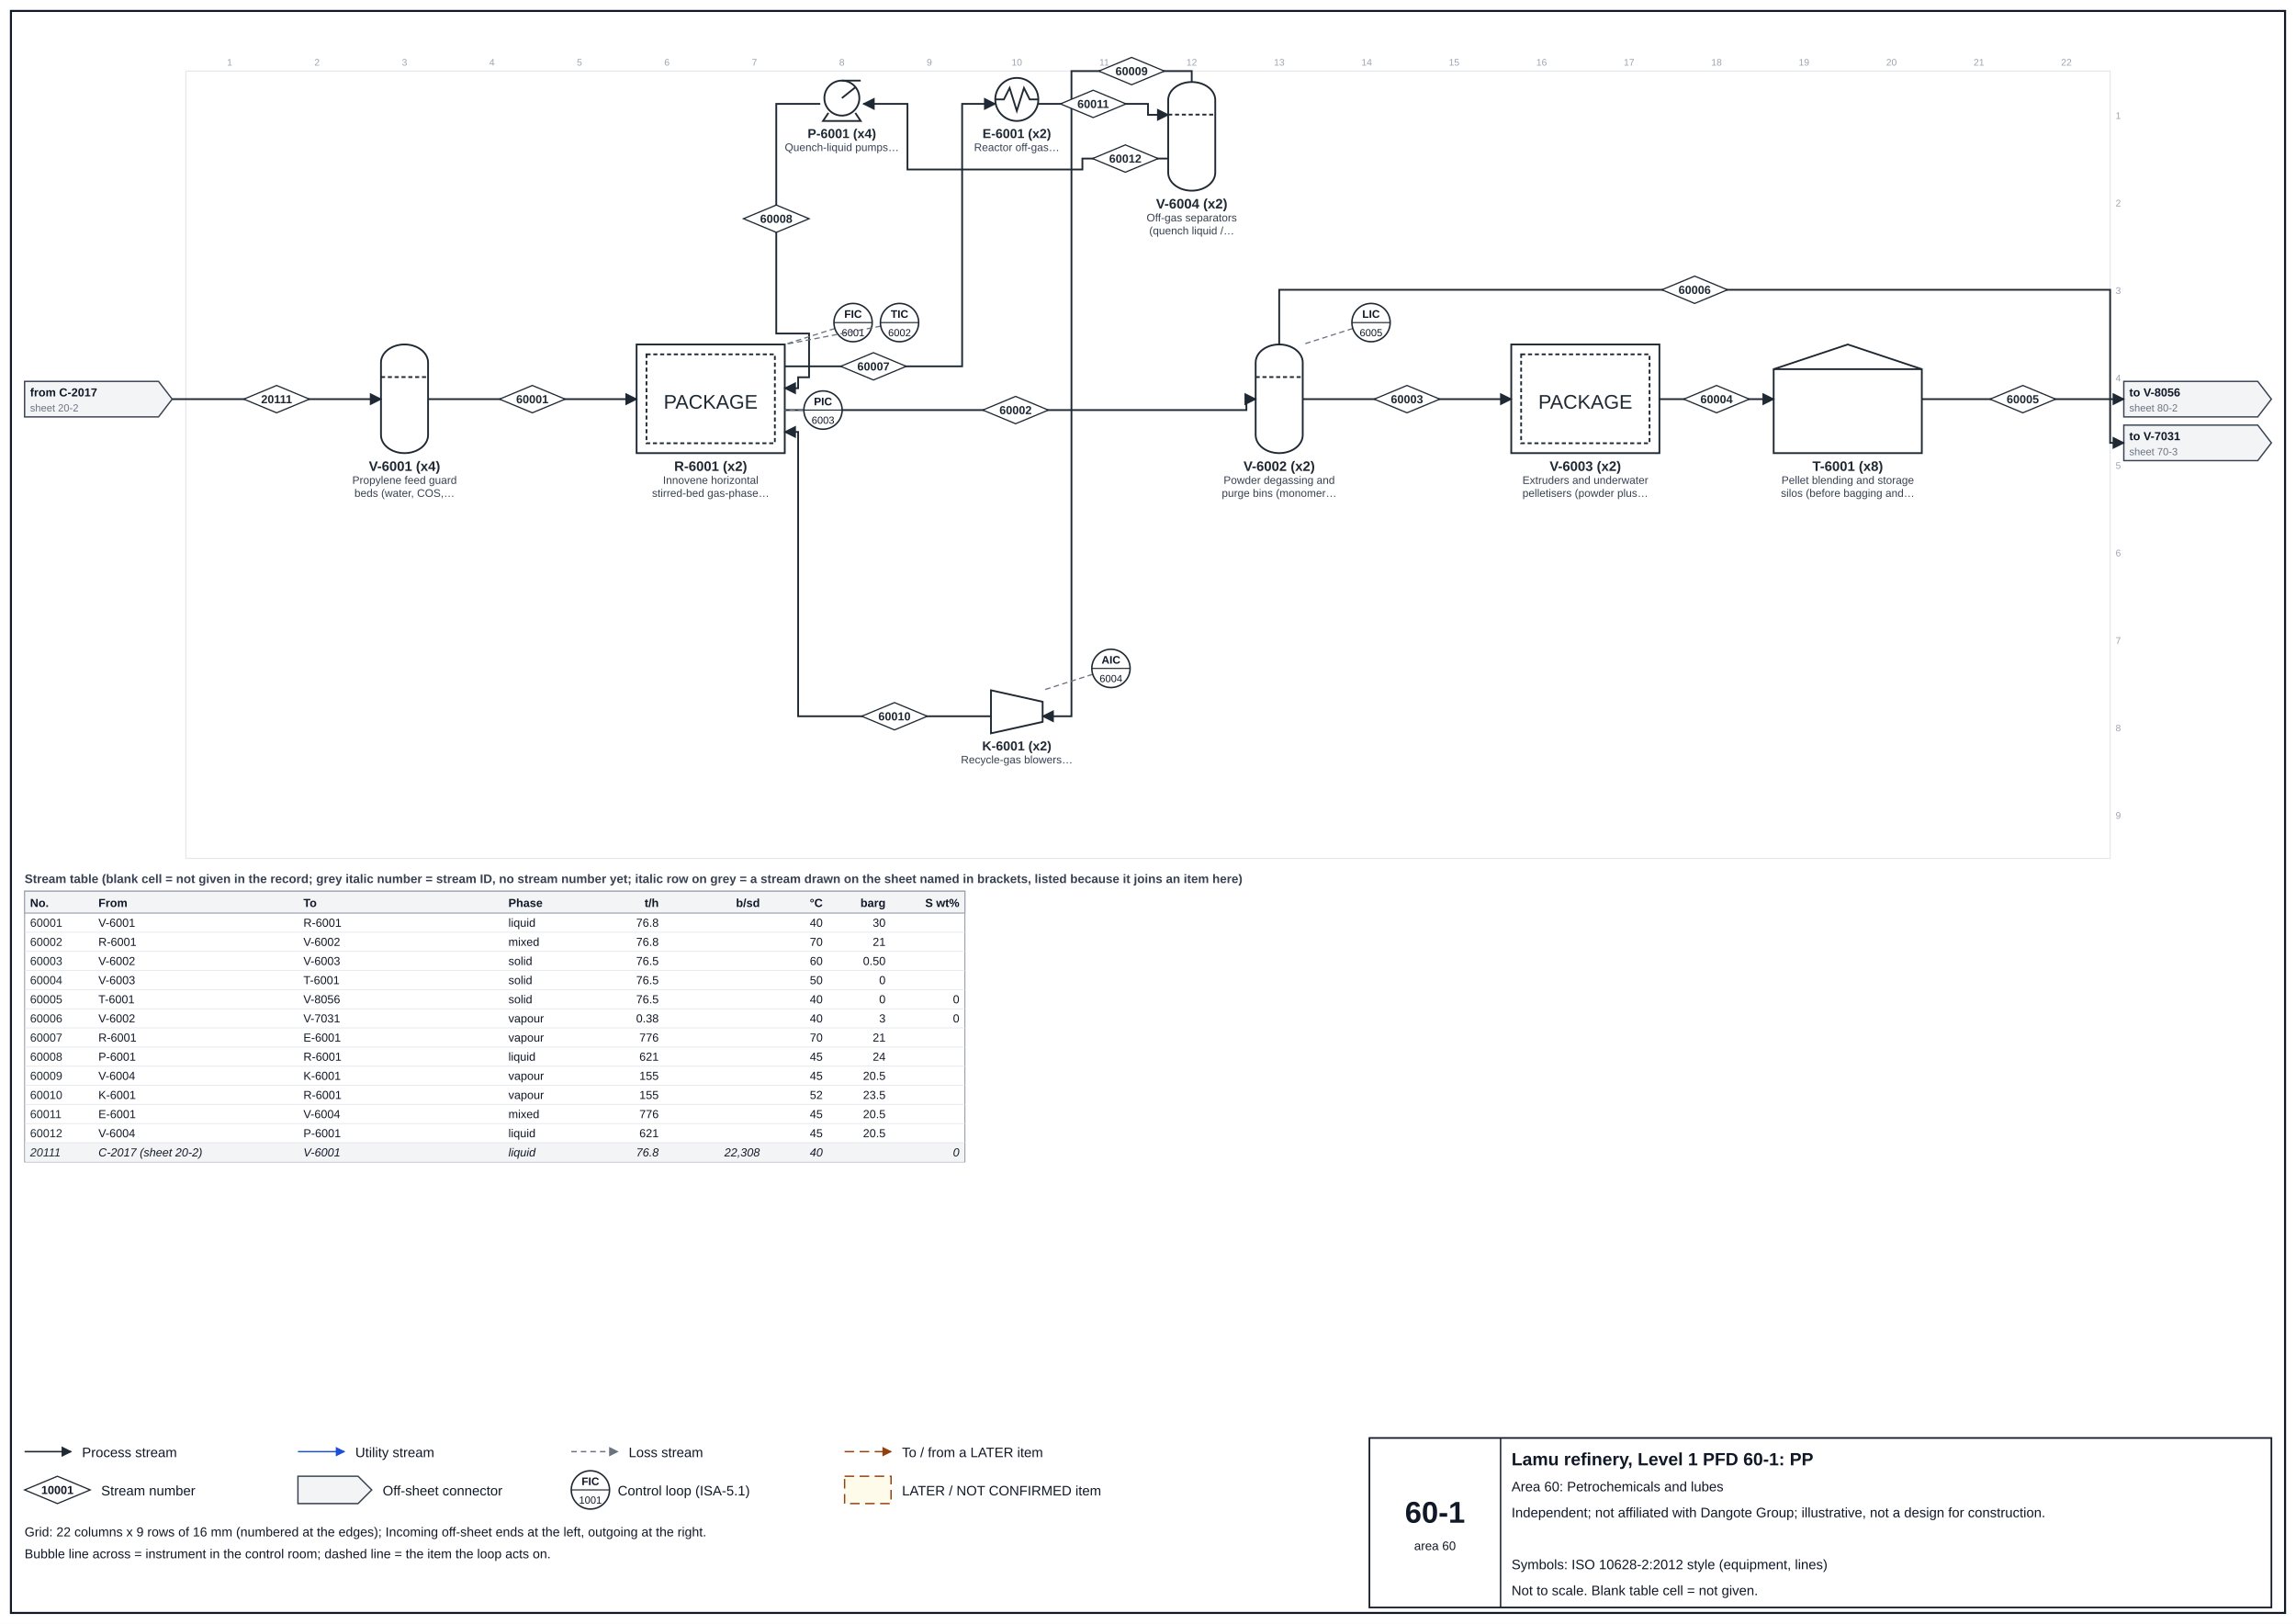
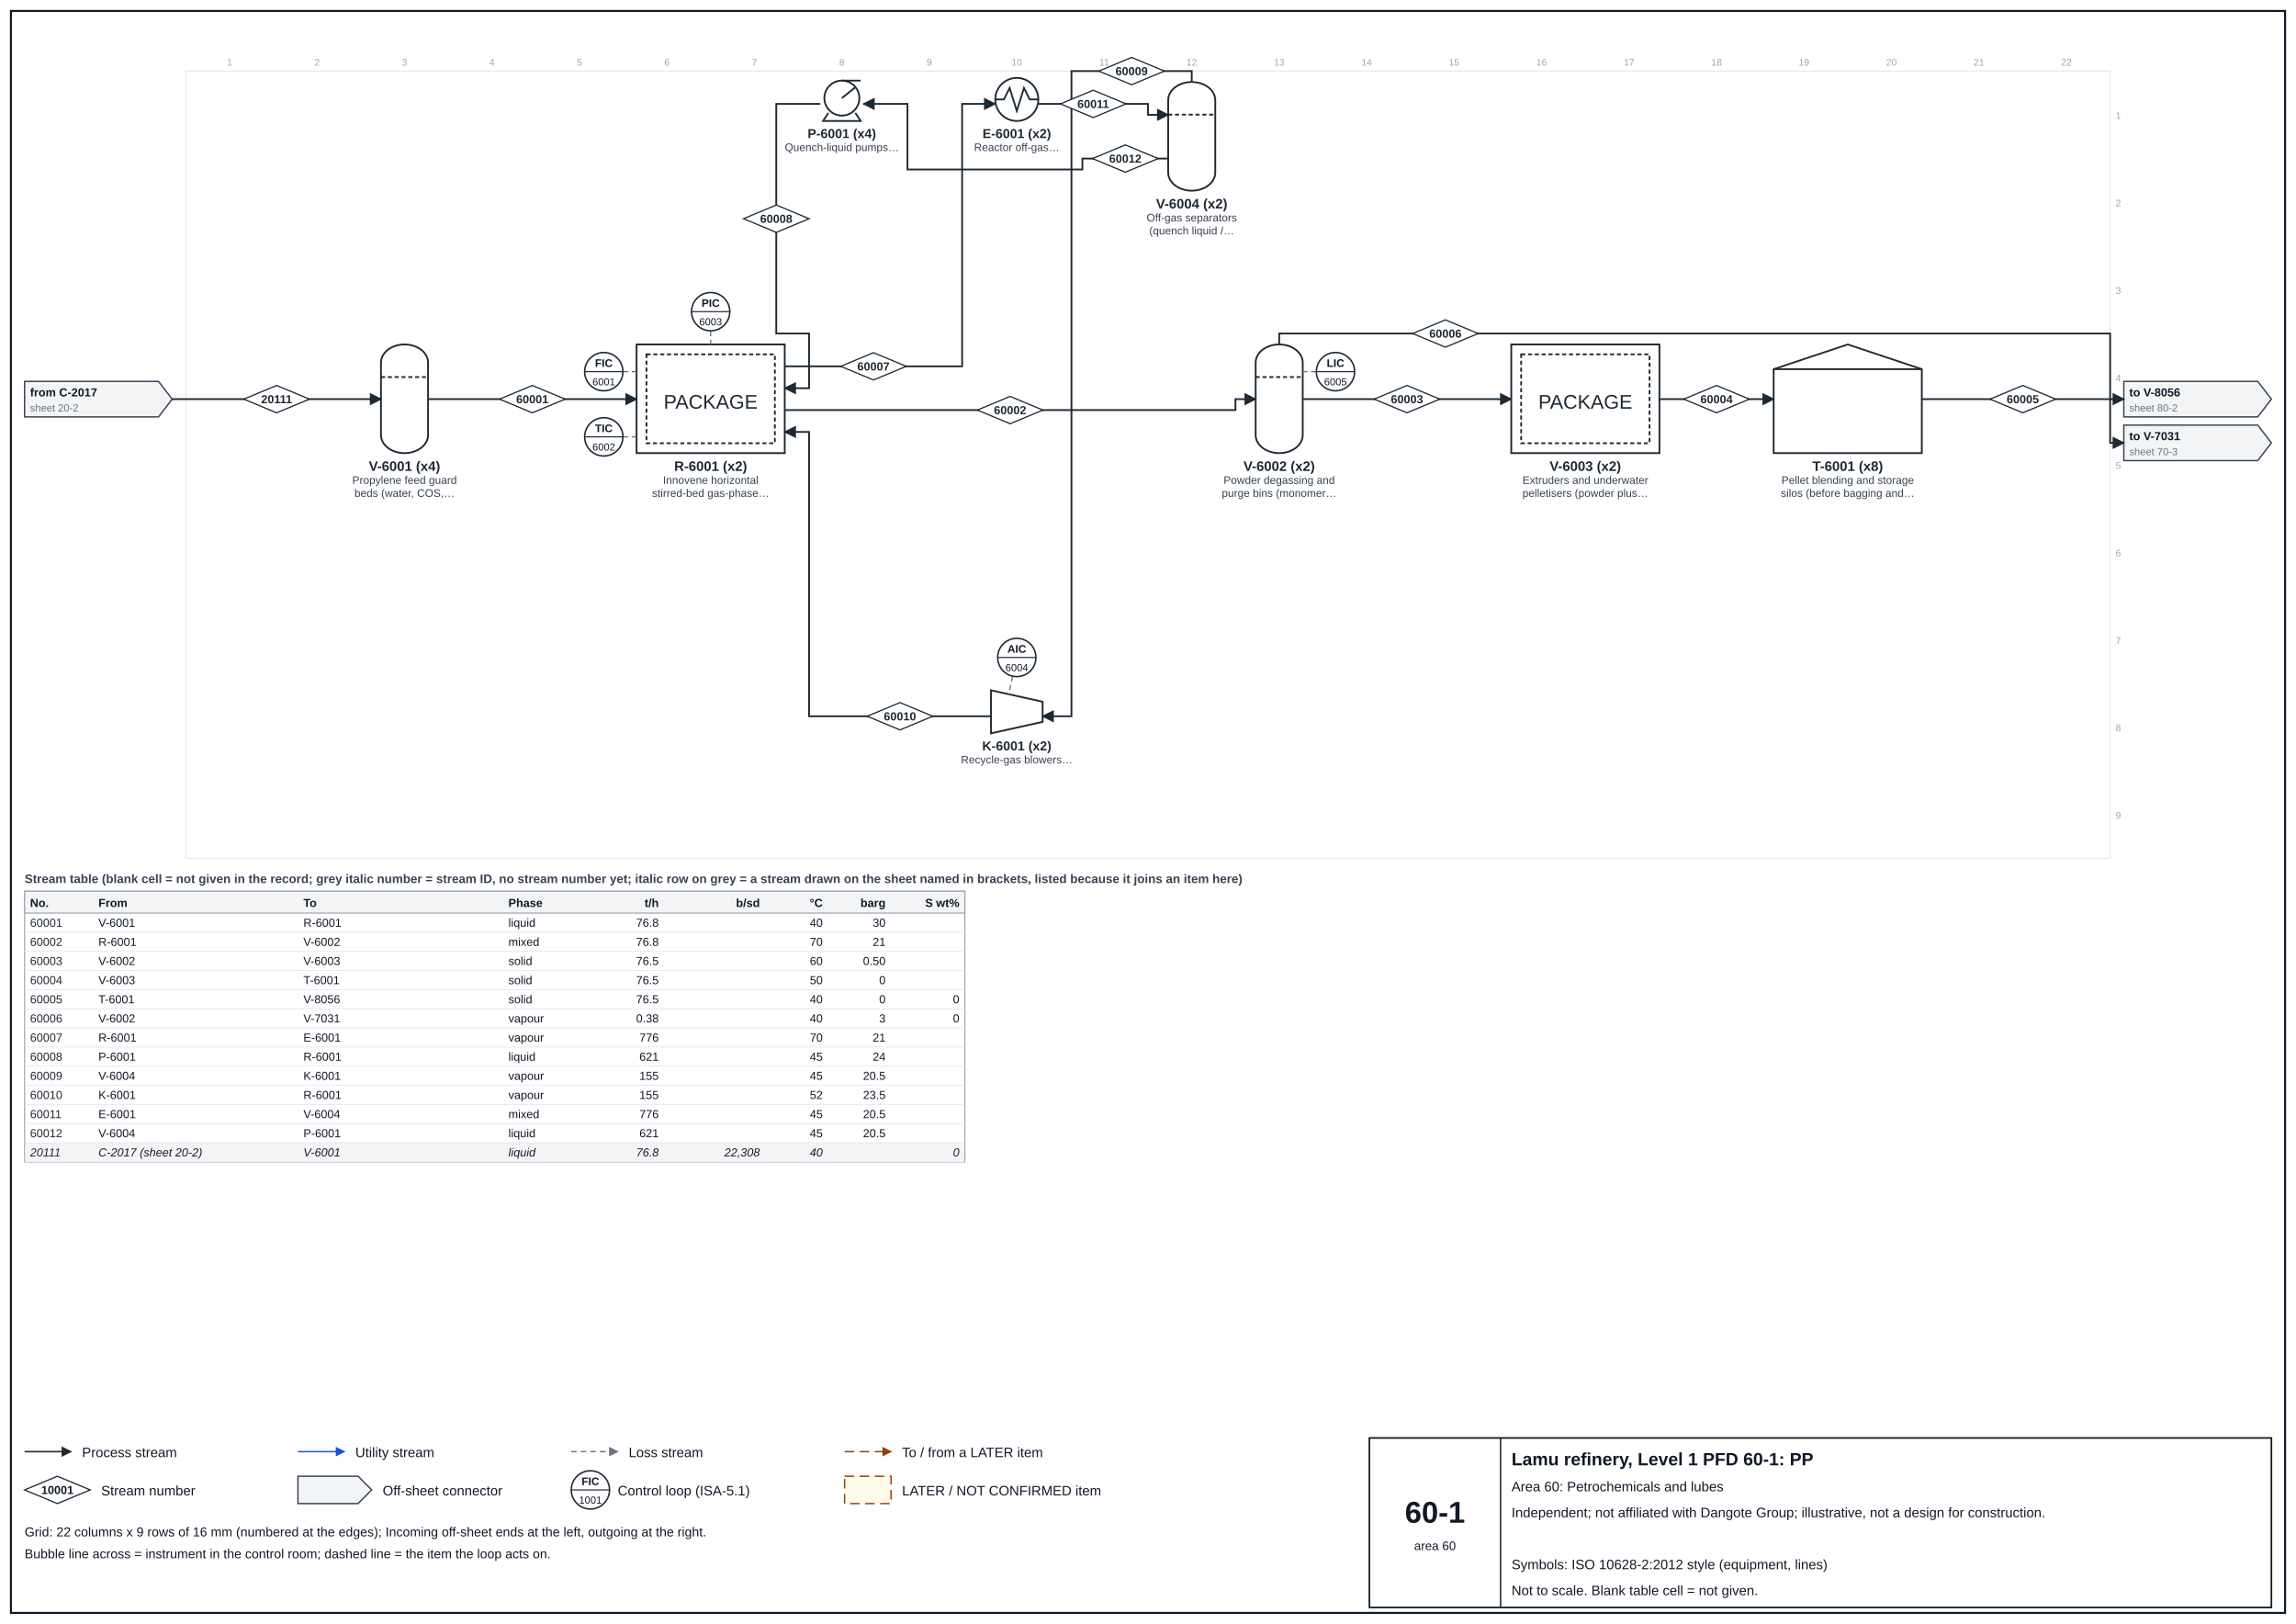
<svg xmlns="http://www.w3.org/2000/svg" width="420mm" height="297mm" viewBox="0 0 1680 1188" font-family="Arial, Helvetica, sans-serif">
  <defs>
    <marker id="arrow-stream_process" viewBox="0 0 10 10" refX="9" refY="5" markerWidth="7" markerHeight="7" orient="auto-start-reverse">
      <path d="M0,0 L10,5 L0,10 z" fill="#1f2933" />
    </marker>
    <marker id="arrow-stream_utility" viewBox="0 0 10 10" refX="9" refY="5" markerWidth="7" markerHeight="7" orient="auto-start-reverse">
      <path d="M0,0 L10,5 L0,10 z" fill="#1d4ed8" />
    </marker>
    <marker id="arrow-stream_loss" viewBox="0 0 10 10" refX="9" refY="5" markerWidth="7" markerHeight="7" orient="auto-start-reverse">
      <path d="M0,0 L10,5 L0,10 z" fill="#6b7280" />
    </marker>
    <marker id="arrow-stream_later" viewBox="0 0 10 10" refX="9" refY="5" markerWidth="7" markerHeight="7" orient="auto-start-reverse">
      <path d="M0,0 L10,5 L0,10 z" fill="#92400e" />
    </marker>
  </defs>
  <rect x="0" y="0" width="1680" height="1188" fill="#ffffff" />
  <rect x="8" y="8" width="1664" height="1172" fill="none" stroke="#111827" stroke-width="1.5" />
  <rect x="136" y="52" width="1408" height="576" fill="none" stroke="#e5e7eb" stroke-width="0.8" />
  <text x="168.0" y="48.0" font-size="7" text-anchor="middle" font-weight="normal" fill="#9ca3af">1</text>
  <text x="232.0" y="48.0" font-size="7" text-anchor="middle" font-weight="normal" fill="#9ca3af">2</text>
  <text x="296.0" y="48.0" font-size="7" text-anchor="middle" font-weight="normal" fill="#9ca3af">3</text>
  <text x="360.0" y="48.0" font-size="7" text-anchor="middle" font-weight="normal" fill="#9ca3af">4</text>
  <text x="424.0" y="48.0" font-size="7" text-anchor="middle" font-weight="normal" fill="#9ca3af">5</text>
  <text x="488.0" y="48.0" font-size="7" text-anchor="middle" font-weight="normal" fill="#9ca3af">6</text>
  <text x="552.0" y="48.0" font-size="7" text-anchor="middle" font-weight="normal" fill="#9ca3af">7</text>
  <text x="616.0" y="48.0" font-size="7" text-anchor="middle" font-weight="normal" fill="#9ca3af">8</text>
  <text x="680.0" y="48.0" font-size="7" text-anchor="middle" font-weight="normal" fill="#9ca3af">9</text>
  <text x="744.0" y="48.0" font-size="7" text-anchor="middle" font-weight="normal" fill="#9ca3af">10</text>
  <text x="808.0" y="48.0" font-size="7" text-anchor="middle" font-weight="normal" fill="#9ca3af">11</text>
  <text x="872.0" y="48.0" font-size="7" text-anchor="middle" font-weight="normal" fill="#9ca3af">12</text>
  <text x="936.0" y="48.0" font-size="7" text-anchor="middle" font-weight="normal" fill="#9ca3af">13</text>
  <text x="1000.0" y="48.0" font-size="7" text-anchor="middle" font-weight="normal" fill="#9ca3af">14</text>
  <text x="1064.0" y="48.0" font-size="7" text-anchor="middle" font-weight="normal" fill="#9ca3af">15</text>
  <text x="1128.0" y="48.0" font-size="7" text-anchor="middle" font-weight="normal" fill="#9ca3af">16</text>
  <text x="1192.0" y="48.0" font-size="7" text-anchor="middle" font-weight="normal" fill="#9ca3af">17</text>
  <text x="1256.0" y="48.0" font-size="7" text-anchor="middle" font-weight="normal" fill="#9ca3af">18</text>
  <text x="1320.0" y="48.0" font-size="7" text-anchor="middle" font-weight="normal" fill="#9ca3af">19</text>
  <text x="1384.0" y="48.0" font-size="7" text-anchor="middle" font-weight="normal" fill="#9ca3af">20</text>
  <text x="1448.0" y="48.0" font-size="7" text-anchor="middle" font-weight="normal" fill="#9ca3af">21</text>
  <text x="1512.0" y="48.0" font-size="7" text-anchor="middle" font-weight="normal" fill="#9ca3af">22</text>
  <text x="1548.0" y="87.0" font-size="7" text-anchor="start" font-weight="normal" fill="#9ca3af">1</text>
  <text x="1548.0" y="151.0" font-size="7" text-anchor="start" font-weight="normal" fill="#9ca3af">2</text>
  <text x="1548.0" y="215.0" font-size="7" text-anchor="start" font-weight="normal" fill="#9ca3af">3</text>
  <text x="1548.0" y="279.0" font-size="7" text-anchor="start" font-weight="normal" fill="#9ca3af">4</text>
  <text x="1548.0" y="343.0" font-size="7" text-anchor="start" font-weight="normal" fill="#9ca3af">5</text>
  <text x="1548.0" y="407.0" font-size="7" text-anchor="start" font-weight="normal" fill="#9ca3af">6</text>
  <text x="1548.0" y="471.0" font-size="7" text-anchor="start" font-weight="normal" fill="#9ca3af">7</text>
  <text x="1548.0" y="535.0" font-size="7" text-anchor="start" font-weight="normal" fill="#9ca3af">8</text>
  <text x="1548.0" y="599.0" font-size="7" text-anchor="start" font-weight="normal" fill="#9ca3af">9</text>
  <g class="equipment" id="EQ-LAMU-POLYPROPYLENE-001" data-body="278.8 252.0 34.4 79.5">
    <g transform="translate(278.77,252.00) scale(1.325)" fill="none" stroke="#1f2933" stroke-width="0.981">
      <path d="M0,10 A13,10 0 0 1 26,10 V50 A13,10 0 0 1 0,50 Z" fill="#ffffff" />
      <path d="M0,18 H26" stroke-dasharray="2.26 1.51" />
    </g>
    <text x="296.0" y="344.5" font-size="10" text-anchor="middle" font-weight="bold" fill="#1f2933">V-6001 (x4)</text>
    <text x="296.0" y="354.0" font-size="8" text-anchor="middle" font-weight="normal" fill="#374151">Propylene feed guard</text>
    <text x="296.0" y="363.5" font-size="8" text-anchor="middle" font-weight="normal" fill="#374151">beds (water, COS,…</text>
  </g>
  <g class="equipment" id="EQ-LAMU-POLYPROPYLENE-002" data-body="465.8 252.0 108.4 79.5">
    <g transform="translate(465.80,252.00) scale(1.8068)" fill="none" stroke="#1f2933" stroke-width="0.719">
      <rect x="0" y="0" width="60" height="44" fill="#ffffff" />
      <rect x="4" y="4" width="52" height="36" stroke-dasharray="1.66 1.11" />
      <text x="30" y="26" font-size="8" text-anchor="middle" fill="#1f2933" stroke="none">PACKAGE</text>
    </g>
    <text x="520.0" y="344.5" font-size="10" text-anchor="middle" font-weight="bold" fill="#1f2933">R-6001 (x2)</text>
    <text x="520.0" y="354.0" font-size="8" text-anchor="middle" font-weight="normal" fill="#374151">Innovene horizontal</text>
    <text x="520.0" y="363.5" font-size="8" text-anchor="middle" font-weight="normal" fill="#374151">stirred-bed gas-phase…</text>
  </g>
  <g class="equipment" id="EQ-LAMU-POLYPROPYLENE-003" data-body="728.2 57.0 31.5 31.5">
    <g transform="translate(728.25,57.00) scale(1.05)" fill="none" stroke="#1f2933" stroke-width="1.238">
      <circle cx="15" cy="15" r="15" fill="#ffffff" />
      <path d="M0,15 H6 L10,7 L15,23 L20,7 L24,15 H30" />
    </g>
    <text x="744.0" y="101.0" font-size="9.5" text-anchor="middle" font-weight="bold" fill="#1f2933">E-6001 (x2)</text>
    <text x="744.0" y="110.5" font-size="8" text-anchor="middle" font-weight="normal" fill="#374151">Reactor off-gas…</text>
  </g>
  <g class="equipment" id="EQ-LAMU-POLYPROPYLENE-005" data-body="918.8 252.0 34.4 79.5">
    <g transform="translate(918.77,252.00) scale(1.325)" fill="none" stroke="#1f2933" stroke-width="0.981">
      <path d="M0,10 A13,10 0 0 1 26,10 V50 A13,10 0 0 1 0,50 Z" fill="#ffffff" />
      <path d="M0,18 H26" stroke-dasharray="2.26 1.51" />
    </g>
    <text x="936.0" y="344.5" font-size="10" text-anchor="middle" font-weight="bold" fill="#1f2933">V-6002 (x2)</text>
    <text x="936.0" y="354.0" font-size="8" text-anchor="middle" font-weight="normal" fill="#374151">Powder degassing and</text>
    <text x="936.0" y="363.5" font-size="8" text-anchor="middle" font-weight="normal" fill="#374151">purge bins (monomer…</text>
  </g>
  <g class="equipment" id="EQ-LAMU-POLYPROPYLENE-006" data-body="1105.8 252.0 108.4 79.5">
    <g transform="translate(1105.80,252.00) scale(1.8068)" fill="none" stroke="#1f2933" stroke-width="0.719">
      <rect x="0" y="0" width="60" height="44" fill="#ffffff" />
      <rect x="4" y="4" width="52" height="36" stroke-dasharray="1.66 1.11" />
      <text x="30" y="26" font-size="8" text-anchor="middle" fill="#1f2933" stroke="none">PACKAGE</text>
    </g>
    <text x="1160.0" y="344.5" font-size="10" text-anchor="middle" font-weight="bold" fill="#1f2933">V-6003 (x2)</text>
    <text x="1160.0" y="354.0" font-size="8" text-anchor="middle" font-weight="normal" fill="#374151">Extruders and underwater</text>
    <text x="1160.0" y="363.5" font-size="8" text-anchor="middle" font-weight="normal" fill="#374151">pelletisers (powder plus…</text>
  </g>
  <g class="equipment" id="EQ-LAMU-POLYPROPYLENE-007" data-body="1297.8 252.0 108.4 79.5">
    <g transform="translate(1297.80,252.00) scale(1.8068)" fill="none" stroke="#1f2933" stroke-width="0.719">
      <path d="M0,10 L30,0 L60,10 V44 H0 Z" fill="#ffffff" />
      <path d="M0,10 H60" />
    </g>
    <text x="1352.0" y="344.5" font-size="10" text-anchor="middle" font-weight="bold" fill="#1f2933">T-6001 (x8)</text>
    <text x="1352.0" y="354.0" font-size="8" text-anchor="middle" font-weight="normal" fill="#374151">Pellet blending and storage</text>
    <text x="1352.0" y="363.5" font-size="8" text-anchor="middle" font-weight="normal" fill="#374151">silos (before bagging and…</text>
  </g>
  <g class="equipment" id="EQ-LAMU-POLYPROPYLENE-008" data-body="854.8 60.0 34.4 79.5">
    <g transform="translate(854.77,60.00) scale(1.325)" fill="none" stroke="#1f2933" stroke-width="0.981">
      <path d="M0,10 A13,10 0 0 1 26,10 V50 A13,10 0 0 1 0,50 Z" fill="#ffffff" />
      <path d="M0,18 H26" stroke-dasharray="2.26 1.51" />
    </g>
    <text x="872.0" y="152.5" font-size="10" text-anchor="middle" font-weight="bold" fill="#1f2933">V-6004 (x2)</text>
    <text x="872.0" y="162.0" font-size="8" text-anchor="middle" font-weight="normal" fill="#374151">Off-gas separators</text>
    <text x="872.0" y="171.5" font-size="8" text-anchor="middle" font-weight="normal" fill="#374151">(quench liquid /…</text>
  </g>
  <g class="equipment" id="EQ-LAMU-POLYPROPYLENE-009" data-body="600.2 57.0 31.5 31.5">
    <g transform="translate(600.25,57.00) scale(0.9844)" fill="none" stroke="#1f2933" stroke-width="1.321">
      <path d="M6,26 L2,32 H30 L26,26" fill="#ffffff" />
      <circle cx="16" cy="15" r="13" fill="#ffffff" />
      <path d="M16,2 H30 M16,15 L26,7" />
    </g>
    <text x="616.0" y="101.0" font-size="9.5" text-anchor="middle" font-weight="bold" fill="#1f2933">P-6001 (x4)</text>
    <text x="616.0" y="110.5" font-size="8" text-anchor="middle" font-weight="normal" fill="#374151">Quench-liquid pumps…</text>
  </g>
  <g class="equipment" id="EQ-LAMU-POLYPROPYLENE-010" data-body="725.1 505.0 37.8 31.5">
    <g transform="translate(725.10,505.00) scale(1.05)" fill="none" stroke="#1f2933" stroke-width="1.238">
      <path d="M0,0 L36,8 V22 L0,30 Z" fill="#ffffff" />
    </g>
    <text x="744.0" y="549.0" font-size="9.5" text-anchor="middle" font-weight="bold" fill="#1f2933">K-6001 (x2)</text>
    <text x="744.0" y="558.5" font-size="8" text-anchor="middle" font-weight="normal" fill="#374151">Recycle-gas blowers…</text>
  </g>
  <g class="off-sheet" data-sheet="80-2">
    <polygon points="1554,279.0 1652,279.0 1662,292 1652,305.0 1554,305.0" fill="#f3f4f6" stroke="#374151" stroke-width="1.0" />
    <text x="1558.0" y="290.0" font-size="8.5" text-anchor="start" font-weight="bold" fill="#111827">to V-8056</text>
    <text x="1558.0" y="301.0" font-size="7.5" text-anchor="start" font-weight="normal" fill="#6b7280">sheet 80-2</text>
  </g>
  <g class="off-sheet" data-sheet="70-3">
    <polygon points="1554,311.0 1652,311.0 1662,324 1652,337.0 1554,337.0" fill="#f3f4f6" stroke="#374151" stroke-width="1.0" />
    <text x="1558.0" y="322.0" font-size="8.5" text-anchor="start" font-weight="bold" fill="#111827">to V-7031</text>
    <text x="1558.0" y="333.0" font-size="7.5" text-anchor="start" font-weight="normal" fill="#6b7280">sheet 70-3</text>
  </g>
  <g class="off-sheet" data-sheet="20-2">
    <polygon points="18,279.0 116,279.0 126,292 116,305.0 18,305.0" fill="#f3f4f6" stroke="#374151" stroke-width="1.0" />
    <text x="22.0" y="290.0" font-size="8.5" text-anchor="start" font-weight="bold" fill="#111827">from C-2017</text>
    <text x="22.0" y="301.0" font-size="7.5" text-anchor="start" font-weight="normal" fill="#6b7280">sheet 20-2</text>
  </g>
  <path class="stream" data-id="ST-LAMU-60-039" d="M313.2,292.0 L465.8,292.0" fill="none" stroke="#1f2933" stroke-width="1.3" marker-end="url(#arrow-stream_process)" />
  <polygon class="stream-number" points="365.5,292.0 389.5,282.0 413.5,292.0 389.5,302.0" fill="#ffffff" stroke="#1f2933" stroke-width="0.9" />
  <text x="389.5" y="295.0" font-size="8.5" text-anchor="middle" font-weight="bold" fill="#1f2933">60001</text>
-   <path class="stream" data-id="ST-LAMU-60-040" d="M574.2,300.0 L912.0,300.0 L912.0,292.0 L918.8,292.0" fill="none" stroke="#1f2933" stroke-width="1.3" marker-end="url(#arrow-stream_process)" />
-   <polygon class="stream-number" points="719.1,300.0 743.1,290.0 767.1,300.0 743.1,310.0" fill="#ffffff" stroke="#1f2933" stroke-width="0.9" />
-   <text x="743.1" y="303.0" font-size="8.5" text-anchor="middle" font-weight="bold" fill="#1f2933">60002</text>
+   <path class="stream" data-id="ST-LAMU-60-040" d="M574.2,300.0 L904.0,300.0 L904.0,292.0 L918.8,292.0" fill="none" stroke="#1f2933" stroke-width="1.3" marker-end="url(#arrow-stream_process)" />
+   <polygon class="stream-number" points="715.1,300.0 739.1,290.0 763.1,300.0 739.1,310.0" fill="#ffffff" stroke="#1f2933" stroke-width="0.9" />
+   <text x="739.1" y="303.0" font-size="8.5" text-anchor="middle" font-weight="bold" fill="#1f2933">60002</text>
  <path class="stream" data-id="ST-LAMU-60-041" d="M953.2,292.0 L1105.8,292.0" fill="none" stroke="#1f2933" stroke-width="1.3" marker-end="url(#arrow-stream_process)" />
  <polygon class="stream-number" points="1005.5,292.0 1029.5,282.0 1053.5,292.0 1029.5,302.0" fill="#ffffff" stroke="#1f2933" stroke-width="0.9" />
  <text x="1029.5" y="295.0" font-size="8.5" text-anchor="middle" font-weight="bold" fill="#1f2933">60003</text>
  <path class="stream" data-id="ST-LAMU-60-042" d="M1214.2,292.0 L1297.8,292.0" fill="none" stroke="#1f2933" stroke-width="1.3" marker-end="url(#arrow-stream_process)" />
  <polygon class="stream-number" points="1232.0,292.0 1256.0,282.0 1280.0,292.0 1256.0,302.0" fill="#ffffff" stroke="#1f2933" stroke-width="0.9" />
  <text x="1256.0" y="295.0" font-size="8.5" text-anchor="middle" font-weight="bold" fill="#1f2933">60004</text>
  <path class="stream" data-id="ST-LAMU-60-050" d="M1406.2,292.0 L1554.0,292.0" fill="none" stroke="#1f2933" stroke-width="1.3" marker-end="url(#arrow-stream_process)" />
  <polygon class="stream-number" points="1456.1,292.0 1480.1,282.0 1504.1,292.0 1480.1,302.0" fill="#ffffff" stroke="#1f2933" stroke-width="0.9" />
  <text x="1480.1" y="295.0" font-size="8.5" text-anchor="middle" font-weight="bold" fill="#1f2933">60005</text>
-   <path class="stream" data-id="ST-LAMU-60-038" d="M936.0,252.0 L936.0,212.0 L1544.0,212.0 L1544.0,324.0 L1554.0,324.0" fill="none" stroke="#1f2933" stroke-width="1.3" marker-end="url(#arrow-stream_process)" />
-   <polygon class="stream-number" points="1216.0,212.0 1240.0,202.0 1264.0,212.0 1240.0,222.0" fill="#ffffff" stroke="#1f2933" stroke-width="0.9" />
-   <text x="1240.0" y="215.0" font-size="8.5" text-anchor="middle" font-weight="bold" fill="#1f2933">60006</text>
+   <path class="stream" data-id="ST-LAMU-60-038" d="M936.0,252.0 L936.0,244.0 L1544.0,244.0 L1544.0,324.0 L1554.0,324.0" fill="none" stroke="#1f2933" stroke-width="1.3" marker-end="url(#arrow-stream_process)" />
+   <polygon class="stream-number" points="1033.6,244.0 1057.6,234.0 1081.6,244.0 1057.6,254.0" fill="#ffffff" stroke="#1f2933" stroke-width="0.9" />
+   <text x="1057.6" y="247.0" font-size="8.5" text-anchor="middle" font-weight="bold" fill="#1f2933">60006</text>
  <path class="stream" data-id="ST-LAMU-60-043" d="M574.2,268.0 L704.0,268.0 L704.0,76.0 L728.2,76.0" fill="none" stroke="#1f2933" stroke-width="1.3" marker-end="url(#arrow-stream_process)" />
  <polygon class="stream-number" points="615.1,268.0 639.1,258.0 663.1,268.0 639.1,278.0" fill="#ffffff" stroke="#1f2933" stroke-width="0.9" />
  <text x="639.1" y="271.0" font-size="8.5" text-anchor="middle" font-weight="bold" fill="#1f2933">60007</text>
-   <path class="stream" data-id="ST-LAMU-60-046" d="M600.2,76.0 L568.0,76.0 L568.0,244.0 L592.0,244.0 L592.0,276.0 L584.0,276.0 L584.0,284.0 L574.2,284.0" fill="none" stroke="#1f2933" stroke-width="1.3" marker-end="url(#arrow-stream_process)" />
+   <path class="stream" data-id="ST-LAMU-60-046" d="M600.2,76.0 L568.0,76.0 L568.0,244.0 L592.0,244.0 L592.0,284.0 L574.2,284.0" fill="none" stroke="#1f2933" stroke-width="1.3" marker-end="url(#arrow-stream_process)" />
  <polygon class="stream-number" points="544.0,160.0 568.0,150.0 592.0,160.0 568.0,170.0" fill="#ffffff" stroke="#1f2933" stroke-width="0.9" />
  <text x="568.0" y="163.0" font-size="8.5" text-anchor="middle" font-weight="bold" fill="#1f2933">60008</text>
  <path class="stream" data-id="ST-LAMU-60-047" d="M872.0,60.0 L872.0,52.0 L784.0,52.0 L784.0,524.0 L762.9,524.0" fill="none" stroke="#1f2933" stroke-width="1.3" marker-end="url(#arrow-stream_process)" />
  <polygon class="stream-number" points="804.0,52.0 828.0,42.0 852.0,52.0 828.0,62.0" fill="#ffffff" stroke="#1f2933" stroke-width="0.9" />
  <text x="828.0" y="55.0" font-size="8.5" text-anchor="middle" font-weight="bold" fill="#1f2933">60009</text>
-   <path class="stream" data-id="ST-LAMU-60-048" d="M725.1,524.0 L584.0,524.0 L584.0,316.0 L574.2,316.0" fill="none" stroke="#1f2933" stroke-width="1.3" marker-end="url(#arrow-stream_process)" />
-   <polygon class="stream-number" points="630.5,524.0 654.5,514.0 678.5,524.0 654.5,534.0" fill="#ffffff" stroke="#1f2933" stroke-width="0.9" />
-   <text x="654.5" y="527.0" font-size="8.5" text-anchor="middle" font-weight="bold" fill="#1f2933">60010</text>
+   <path class="stream" data-id="ST-LAMU-60-048" d="M725.1,524.0 L592.0,524.0 L592.0,316.0 L574.2,316.0" fill="none" stroke="#1f2933" stroke-width="1.3" marker-end="url(#arrow-stream_process)" />
+   <polygon class="stream-number" points="634.5,524.0 658.5,514.0 682.5,524.0 658.5,534.0" fill="#ffffff" stroke="#1f2933" stroke-width="0.9" />
+   <text x="658.5" y="527.0" font-size="8.5" text-anchor="middle" font-weight="bold" fill="#1f2933">60010</text>
  <path class="stream" data-id="ST-LAMU-60-044" d="M759.8,76.0 L840.0,76.0 L840.0,84.0 L854.8,84.0" fill="none" stroke="#1f2933" stroke-width="1.3" marker-end="url(#arrow-stream_process)" />
  <polygon class="stream-number" points="775.9,76.0 799.9,66.0 823.9,76.0 799.9,86.0" fill="#ffffff" stroke="#1f2933" stroke-width="0.9" />
  <text x="799.9" y="79.0" font-size="8.5" text-anchor="middle" font-weight="bold" fill="#1f2933">60011</text>
  <path class="stream" data-id="ST-LAMU-60-045" d="M854.8,116.0 L792.0,116.0 L792.0,124.0 L664.0,124.0 L664.0,76.0 L631.8,76.0" fill="none" stroke="#1f2933" stroke-width="1.3" marker-end="url(#arrow-stream_process)" />
  <polygon class="stream-number" points="799.4,116.0 823.4,106.0 847.4,116.0 823.4,126.0" fill="#ffffff" stroke="#1f2933" stroke-width="0.9" />
  <text x="823.4" y="119.0" font-size="8.5" text-anchor="middle" font-weight="bold" fill="#1f2933">60012</text>
  <path class="stream" data-id="ST-LAMU-20A-130" d="M126.0,292.0 L278.8,292.0" data-sheet="20-2" fill="none" stroke="#1f2933" stroke-width="1.3" marker-end="url(#arrow-stream_process)" />
  <polygon class="stream-number" points="178.4,292.0 202.4,282.0 226.4,292.0 202.4,302.0" fill="#ffffff" stroke="#1f2933" stroke-width="0.9" />
  <text x="202.4" y="295.0" font-size="8.5" text-anchor="middle" font-weight="bold" fill="#1f2933">20111</text>
  <g class="loop" id="LP-LAMU-POLYPROPYLENE-001">
-     <line x1="610.9" y1="240.3" x2="574.2" y2="252.0" stroke="#6b7280" stroke-width="0.9" stroke-dasharray="4 2.5" />
-     <circle cx="624.2" cy="236.0" r="14" fill="#ffffff" stroke="#1f2933" stroke-width="1.1" />
-     <line x1="610.2" y1="236.0" x2="638.2" y2="236.0" stroke="#1f2933" stroke-width="0.8" />
-     <text x="624.2" y="232.5" font-size="8" text-anchor="middle" font-weight="bold" fill="#111827">FIC</text>
-     <text x="624.2" y="246.0" font-size="7.5" text-anchor="middle" font-weight="normal" fill="#111827">6001</text>
+     <line x1="455.8" y1="271.9" x2="465.8" y2="271.9" stroke="#6b7280" stroke-width="0.9" stroke-dasharray="4 2.5" />
+     <circle cx="441.8" cy="271.9" r="14" fill="#ffffff" stroke="#1f2933" stroke-width="1.1" />
+     <line x1="427.8" y1="271.9" x2="455.8" y2="271.9" stroke="#1f2933" stroke-width="0.8" />
+     <text x="441.8" y="268.4" font-size="8" text-anchor="middle" font-weight="bold" fill="#111827">FIC</text>
+     <text x="441.8" y="281.9" font-size="7.5" text-anchor="middle" font-weight="normal" fill="#111827">6001</text>
  </g>
  <g class="loop" id="LP-LAMU-POLYPROPYLENE-002">
-     <line x1="644.5" y1="238.6" x2="574.2" y2="252.0" stroke="#6b7280" stroke-width="0.9" stroke-dasharray="4 2.5" />
-     <circle cx="658.2" cy="236.0" r="14" fill="#ffffff" stroke="#1f2933" stroke-width="1.1" />
-     <line x1="644.2" y1="236.0" x2="672.2" y2="236.0" stroke="#1f2933" stroke-width="0.8" />
-     <text x="658.2" y="232.5" font-size="8" text-anchor="middle" font-weight="bold" fill="#111827">TIC</text>
-     <text x="658.2" y="246.0" font-size="7.5" text-anchor="middle" font-weight="normal" fill="#111827">6002</text>
+     <line x1="455.8" y1="319.6" x2="465.8" y2="319.6" stroke="#6b7280" stroke-width="0.9" stroke-dasharray="4 2.5" />
+     <circle cx="441.8" cy="319.6" r="14" fill="#ffffff" stroke="#1f2933" stroke-width="1.1" />
+     <line x1="427.8" y1="319.6" x2="455.8" y2="319.6" stroke="#1f2933" stroke-width="0.8" />
+     <text x="441.8" y="316.1" font-size="8" text-anchor="middle" font-weight="bold" fill="#111827">TIC</text>
+     <text x="441.8" y="329.6" font-size="7.5" text-anchor="middle" font-weight="normal" fill="#111827">6002</text>
  </g>
  <g class="loop" id="LP-LAMU-POLYPROPYLENE-003">
-     <line x1="588.2" y1="300.0" x2="574.2" y2="300.0" stroke="#6b7280" stroke-width="0.9" stroke-dasharray="4 2.5" />
-     <circle cx="602.2" cy="300.0" r="14" fill="#ffffff" stroke="#1f2933" stroke-width="1.1" />
-     <line x1="588.2" y1="300.0" x2="616.2" y2="300.0" stroke="#1f2933" stroke-width="0.8" />
-     <text x="602.2" y="296.5" font-size="8" text-anchor="middle" font-weight="bold" fill="#111827">PIC</text>
-     <text x="602.2" y="310.0" font-size="7.5" text-anchor="middle" font-weight="normal" fill="#111827">6003</text>
+     <line x1="520.0" y1="242.0" x2="520.0" y2="252.0" stroke="#6b7280" stroke-width="0.9" stroke-dasharray="4 2.5" />
+     <circle cx="520.0" cy="228.0" r="14" fill="#ffffff" stroke="#1f2933" stroke-width="1.1" />
+     <line x1="506.0" y1="228.0" x2="534.0" y2="228.0" stroke="#1f2933" stroke-width="0.8" />
+     <text x="520.0" y="224.5" font-size="8" text-anchor="middle" font-weight="bold" fill="#111827">PIC</text>
+     <text x="520.0" y="238.0" font-size="7.5" text-anchor="middle" font-weight="normal" fill="#111827">6003</text>
  </g>
  <g class="loop" id="LP-LAMU-POLYPROPYLENE-005">
-     <line x1="989.9" y1="240.3" x2="953.2" y2="252.0" stroke="#6b7280" stroke-width="0.9" stroke-dasharray="4 2.5" />
-     <circle cx="1003.2" cy="236.0" r="14" fill="#ffffff" stroke="#1f2933" stroke-width="1.1" />
-     <line x1="989.2" y1="236.0" x2="1017.2" y2="236.0" stroke="#1f2933" stroke-width="0.8" />
-     <text x="1003.2" y="232.5" font-size="8" text-anchor="middle" font-weight="bold" fill="#111827">LIC</text>
-     <text x="1003.2" y="246.0" font-size="7.5" text-anchor="middle" font-weight="normal" fill="#111827">6005</text>
+     <line x1="963.2" y1="271.9" x2="953.2" y2="271.9" stroke="#6b7280" stroke-width="0.9" stroke-dasharray="4 2.5" />
+     <circle cx="977.2" cy="271.9" r="14" fill="#ffffff" stroke="#1f2933" stroke-width="1.1" />
+     <line x1="963.2" y1="271.9" x2="991.2" y2="271.9" stroke="#1f2933" stroke-width="0.8" />
+     <text x="977.2" y="268.4" font-size="8" text-anchor="middle" font-weight="bold" fill="#111827">LIC</text>
+     <text x="977.2" y="281.9" font-size="7.5" text-anchor="middle" font-weight="normal" fill="#111827">6005</text>
  </g>
  <g class="loop" id="LP-LAMU-POLYPROPYLENE-006">
-     <line x1="799.6" y1="493.3" x2="762.9" y2="505.0" stroke="#6b7280" stroke-width="0.9" stroke-dasharray="4 2.5" />
-     <circle cx="812.9" cy="489.0" r="14" fill="#ffffff" stroke="#1f2933" stroke-width="1.1" />
-     <line x1="798.9" y1="489.0" x2="826.9" y2="489.0" stroke="#1f2933" stroke-width="0.8" />
-     <text x="812.9" y="485.5" font-size="8" text-anchor="middle" font-weight="bold" fill="#111827">AIC</text>
-     <text x="812.9" y="499.0" font-size="7.5" text-anchor="middle" font-weight="normal" fill="#111827">6004</text>
+     <line x1="741.0" y1="494.7" x2="738.0" y2="507.9" stroke="#6b7280" stroke-width="0.9" stroke-dasharray="4 2.5" />
+     <circle cx="744.0" cy="481.0" r="14" fill="#ffffff" stroke="#1f2933" stroke-width="1.1" />
+     <line x1="730.0" y1="481.0" x2="758.0" y2="481.0" stroke="#1f2933" stroke-width="0.8" />
+     <text x="744.0" y="477.5" font-size="8" text-anchor="middle" font-weight="bold" fill="#111827">AIC</text>
+     <text x="744.0" y="491.0" font-size="7.5" text-anchor="middle" font-weight="normal" fill="#111827">6004</text>
  </g>
  <text x="18.0" y="646.0" font-size="9" text-anchor="start" font-weight="bold" fill="#374151">Stream table (blank cell = not given in the record; grey italic number = stream ID, no stream number yet; italic row on grey = a stream drawn on the sheet named in brackets, listed because it joins an item here)</text>
  <rect x="18" y="652" width="688" height="198" fill="none" stroke="#9ca3af" stroke-width="0.8" />
  <rect x="18" y="652" width="688" height="16" fill="#f3f4f6" stroke="#9ca3af" stroke-width="0.8" />
  <rect class="drawn-elsewhere" data-id="ST-LAMU-20A-130" x="18.5" y="836" width="687" height="14" fill="#f3f4f6" stroke="none" />
  <text x="22.0" y="663.5" font-size="8.5" text-anchor="start" font-weight="bold" fill="#111827">No.</text>
  <text x="22.0" y="678.0" font-size="8.5" text-anchor="start" font-weight="normal" fill="#1f2933">60001</text>
  <text x="22.0" y="692.0" font-size="8.5" text-anchor="start" font-weight="normal" fill="#1f2933">60002</text>
  <text x="22.0" y="706.0" font-size="8.5" text-anchor="start" font-weight="normal" fill="#1f2933">60003</text>
  <text x="22.0" y="720.0" font-size="8.5" text-anchor="start" font-weight="normal" fill="#1f2933">60004</text>
  <text x="22.0" y="734.0" font-size="8.5" text-anchor="start" font-weight="normal" fill="#1f2933">60005</text>
  <text x="22.0" y="748.0" font-size="8.5" text-anchor="start" font-weight="normal" fill="#1f2933">60006</text>
  <text x="22.0" y="762.0" font-size="8.5" text-anchor="start" font-weight="normal" fill="#1f2933">60007</text>
  <text x="22.0" y="776.0" font-size="8.5" text-anchor="start" font-weight="normal" fill="#1f2933">60008</text>
  <text x="22.0" y="790.0" font-size="8.5" text-anchor="start" font-weight="normal" fill="#1f2933">60009</text>
  <text x="22.0" y="804.0" font-size="8.5" text-anchor="start" font-weight="normal" fill="#1f2933">60010</text>
  <text x="22.0" y="818.0" font-size="8.5" text-anchor="start" font-weight="normal" fill="#1f2933">60011</text>
  <text x="22.0" y="832.0" font-size="8.5" text-anchor="start" font-weight="normal" fill="#1f2933">60012</text>
  <text font-style="italic" x="22.0" y="846.0" font-size="8.5" text-anchor="start" font-weight="normal" fill="#1f2933">20111</text>
  <text x="72.0" y="663.5" font-size="8.5" text-anchor="start" font-weight="bold" fill="#111827">From</text>
  <text x="72.0" y="678.0" font-size="8.5" text-anchor="start" font-weight="normal" fill="#111827">V-6001</text>
  <text x="72.0" y="692.0" font-size="8.5" text-anchor="start" font-weight="normal" fill="#111827">R-6001</text>
  <text x="72.0" y="706.0" font-size="8.5" text-anchor="start" font-weight="normal" fill="#111827">V-6002</text>
  <text x="72.0" y="720.0" font-size="8.5" text-anchor="start" font-weight="normal" fill="#111827">V-6003</text>
  <text x="72.0" y="734.0" font-size="8.5" text-anchor="start" font-weight="normal" fill="#111827">T-6001</text>
  <text x="72.0" y="748.0" font-size="8.5" text-anchor="start" font-weight="normal" fill="#111827">V-6002</text>
  <text x="72.0" y="762.0" font-size="8.5" text-anchor="start" font-weight="normal" fill="#111827">R-6001</text>
  <text x="72.0" y="776.0" font-size="8.5" text-anchor="start" font-weight="normal" fill="#111827">P-6001</text>
  <text x="72.0" y="790.0" font-size="8.5" text-anchor="start" font-weight="normal" fill="#111827">V-6004</text>
  <text x="72.0" y="804.0" font-size="8.5" text-anchor="start" font-weight="normal" fill="#111827">K-6001</text>
  <text x="72.0" y="818.0" font-size="8.5" text-anchor="start" font-weight="normal" fill="#111827">E-6001</text>
  <text x="72.0" y="832.0" font-size="8.5" text-anchor="start" font-weight="normal" fill="#111827">V-6004</text>
  <text font-style="italic" x="72.0" y="846.0" font-size="8.5" text-anchor="start" font-weight="normal" fill="#111827">C-2017 (sheet 20-2)</text>
  <text x="222.0" y="663.5" font-size="8.5" text-anchor="start" font-weight="bold" fill="#111827">To</text>
  <text x="222.0" y="678.0" font-size="8.5" text-anchor="start" font-weight="normal" fill="#111827">R-6001</text>
  <text x="222.0" y="692.0" font-size="8.5" text-anchor="start" font-weight="normal" fill="#111827">V-6002</text>
  <text x="222.0" y="706.0" font-size="8.5" text-anchor="start" font-weight="normal" fill="#111827">V-6003</text>
  <text x="222.0" y="720.0" font-size="8.5" text-anchor="start" font-weight="normal" fill="#111827">T-6001</text>
  <text x="222.0" y="734.0" font-size="8.5" text-anchor="start" font-weight="normal" fill="#111827">V-8056</text>
  <text x="222.0" y="748.0" font-size="8.5" text-anchor="start" font-weight="normal" fill="#111827">V-7031</text>
  <text x="222.0" y="762.0" font-size="8.5" text-anchor="start" font-weight="normal" fill="#111827">E-6001</text>
  <text x="222.0" y="776.0" font-size="8.5" text-anchor="start" font-weight="normal" fill="#111827">R-6001</text>
  <text x="222.0" y="790.0" font-size="8.5" text-anchor="start" font-weight="normal" fill="#111827">K-6001</text>
  <text x="222.0" y="804.0" font-size="8.5" text-anchor="start" font-weight="normal" fill="#111827">R-6001</text>
  <text x="222.0" y="818.0" font-size="8.5" text-anchor="start" font-weight="normal" fill="#111827">V-6004</text>
  <text x="222.0" y="832.0" font-size="8.5" text-anchor="start" font-weight="normal" fill="#111827">P-6001</text>
  <text font-style="italic" x="222.0" y="846.0" font-size="8.5" text-anchor="start" font-weight="normal" fill="#111827">V-6001</text>
  <text x="372.0" y="663.5" font-size="8.5" text-anchor="start" font-weight="bold" fill="#111827">Phase</text>
  <text x="372.0" y="678.0" font-size="8.5" text-anchor="start" font-weight="normal" fill="#111827">liquid</text>
  <text x="372.0" y="692.0" font-size="8.5" text-anchor="start" font-weight="normal" fill="#111827">mixed</text>
  <text x="372.0" y="706.0" font-size="8.5" text-anchor="start" font-weight="normal" fill="#111827">solid</text>
  <text x="372.0" y="720.0" font-size="8.5" text-anchor="start" font-weight="normal" fill="#111827">solid</text>
  <text x="372.0" y="734.0" font-size="8.5" text-anchor="start" font-weight="normal" fill="#111827">solid</text>
  <text x="372.0" y="748.0" font-size="8.5" text-anchor="start" font-weight="normal" fill="#111827">vapour</text>
  <text x="372.0" y="762.0" font-size="8.5" text-anchor="start" font-weight="normal" fill="#111827">vapour</text>
  <text x="372.0" y="776.0" font-size="8.5" text-anchor="start" font-weight="normal" fill="#111827">liquid</text>
  <text x="372.0" y="790.0" font-size="8.5" text-anchor="start" font-weight="normal" fill="#111827">vapour</text>
  <text x="372.0" y="804.0" font-size="8.5" text-anchor="start" font-weight="normal" fill="#111827">vapour</text>
  <text x="372.0" y="818.0" font-size="8.5" text-anchor="start" font-weight="normal" fill="#111827">mixed</text>
  <text x="372.0" y="832.0" font-size="8.5" text-anchor="start" font-weight="normal" fill="#111827">liquid</text>
  <text font-style="italic" x="372.0" y="846.0" font-size="8.5" text-anchor="start" font-weight="normal" fill="#111827">liquid</text>
  <text x="482.0" y="663.5" font-size="8.5" text-anchor="end" font-weight="bold" fill="#111827">t/h</text>
  <text x="482.0" y="678.0" font-size="8.5" text-anchor="end" font-weight="normal" fill="#111827">76.8</text>
  <text x="482.0" y="692.0" font-size="8.5" text-anchor="end" font-weight="normal" fill="#111827">76.8</text>
  <text x="482.0" y="706.0" font-size="8.5" text-anchor="end" font-weight="normal" fill="#111827">76.5</text>
  <text x="482.0" y="720.0" font-size="8.5" text-anchor="end" font-weight="normal" fill="#111827">76.5</text>
  <text x="482.0" y="734.0" font-size="8.5" text-anchor="end" font-weight="normal" fill="#111827">76.5</text>
  <text x="482.0" y="748.0" font-size="8.5" text-anchor="end" font-weight="normal" fill="#111827">0.38</text>
  <text x="482.0" y="762.0" font-size="8.5" text-anchor="end" font-weight="normal" fill="#111827">776</text>
  <text x="482.0" y="776.0" font-size="8.5" text-anchor="end" font-weight="normal" fill="#111827">621</text>
  <text x="482.0" y="790.0" font-size="8.5" text-anchor="end" font-weight="normal" fill="#111827">155</text>
  <text x="482.0" y="804.0" font-size="8.5" text-anchor="end" font-weight="normal" fill="#111827">155</text>
  <text x="482.0" y="818.0" font-size="8.5" text-anchor="end" font-weight="normal" fill="#111827">776</text>
  <text x="482.0" y="832.0" font-size="8.5" text-anchor="end" font-weight="normal" fill="#111827">621</text>
  <text font-style="italic" x="482.0" y="846.0" font-size="8.5" text-anchor="end" font-weight="normal" fill="#111827">76.8</text>
  <text x="556.0" y="663.5" font-size="8.5" text-anchor="end" font-weight="bold" fill="#111827">b/sd</text>
  <text font-style="italic" x="556.0" y="846.0" font-size="8.5" text-anchor="end" font-weight="normal" fill="#111827">22,308</text>
  <text x="602.0" y="663.5" font-size="8.5" text-anchor="end" font-weight="bold" fill="#111827">°C</text>
  <text x="602.0" y="678.0" font-size="8.5" text-anchor="end" font-weight="normal" fill="#111827">40</text>
  <text x="602.0" y="692.0" font-size="8.5" text-anchor="end" font-weight="normal" fill="#111827">70</text>
  <text x="602.0" y="706.0" font-size="8.5" text-anchor="end" font-weight="normal" fill="#111827">60</text>
  <text x="602.0" y="720.0" font-size="8.5" text-anchor="end" font-weight="normal" fill="#111827">50</text>
  <text x="602.0" y="734.0" font-size="8.5" text-anchor="end" font-weight="normal" fill="#111827">40</text>
  <text x="602.0" y="748.0" font-size="8.5" text-anchor="end" font-weight="normal" fill="#111827">40</text>
  <text x="602.0" y="762.0" font-size="8.5" text-anchor="end" font-weight="normal" fill="#111827">70</text>
  <text x="602.0" y="776.0" font-size="8.5" text-anchor="end" font-weight="normal" fill="#111827">45</text>
  <text x="602.0" y="790.0" font-size="8.5" text-anchor="end" font-weight="normal" fill="#111827">45</text>
  <text x="602.0" y="804.0" font-size="8.5" text-anchor="end" font-weight="normal" fill="#111827">52</text>
  <text x="602.0" y="818.0" font-size="8.5" text-anchor="end" font-weight="normal" fill="#111827">45</text>
  <text x="602.0" y="832.0" font-size="8.5" text-anchor="end" font-weight="normal" fill="#111827">45</text>
  <text font-style="italic" x="602.0" y="846.0" font-size="8.5" text-anchor="end" font-weight="normal" fill="#111827">40</text>
  <text x="648.0" y="663.5" font-size="8.5" text-anchor="end" font-weight="bold" fill="#111827">barg</text>
  <text x="648.0" y="678.0" font-size="8.5" text-anchor="end" font-weight="normal" fill="#111827">30</text>
  <text x="648.0" y="692.0" font-size="8.5" text-anchor="end" font-weight="normal" fill="#111827">21</text>
  <text x="648.0" y="706.0" font-size="8.5" text-anchor="end" font-weight="normal" fill="#111827">0.50</text>
  <text x="648.0" y="720.0" font-size="8.5" text-anchor="end" font-weight="normal" fill="#111827">0</text>
  <text x="648.0" y="734.0" font-size="8.5" text-anchor="end" font-weight="normal" fill="#111827">0</text>
  <text x="648.0" y="748.0" font-size="8.5" text-anchor="end" font-weight="normal" fill="#111827">3</text>
  <text x="648.0" y="762.0" font-size="8.5" text-anchor="end" font-weight="normal" fill="#111827">21</text>
  <text x="648.0" y="776.0" font-size="8.5" text-anchor="end" font-weight="normal" fill="#111827">24</text>
  <text x="648.0" y="790.0" font-size="8.5" text-anchor="end" font-weight="normal" fill="#111827">20.5</text>
  <text x="648.0" y="804.0" font-size="8.5" text-anchor="end" font-weight="normal" fill="#111827">23.5</text>
  <text x="648.0" y="818.0" font-size="8.5" text-anchor="end" font-weight="normal" fill="#111827">20.5</text>
  <text x="648.0" y="832.0" font-size="8.5" text-anchor="end" font-weight="normal" fill="#111827">20.5</text>
  <text x="702.0" y="663.5" font-size="8.5" text-anchor="end" font-weight="bold" fill="#111827">S wt%</text>
  <text x="702.0" y="734.0" font-size="8.5" text-anchor="end" font-weight="normal" fill="#111827">0</text>
  <text x="702.0" y="748.0" font-size="8.5" text-anchor="end" font-weight="normal" fill="#111827">0</text>
  <text font-style="italic" x="702.0" y="846.0" font-size="8.5" text-anchor="end" font-weight="normal" fill="#111827">0</text>
  <line x1="18" y1="682" x2="706" y2="682" stroke="#e5e7eb" stroke-width="0.6" />
  <line x1="18" y1="696" x2="706" y2="696" stroke="#e5e7eb" stroke-width="0.6" />
  <line x1="18" y1="710" x2="706" y2="710" stroke="#e5e7eb" stroke-width="0.6" />
  <line x1="18" y1="724" x2="706" y2="724" stroke="#e5e7eb" stroke-width="0.6" />
  <line x1="18" y1="738" x2="706" y2="738" stroke="#e5e7eb" stroke-width="0.6" />
  <line x1="18" y1="752" x2="706" y2="752" stroke="#e5e7eb" stroke-width="0.6" />
  <line x1="18" y1="766" x2="706" y2="766" stroke="#e5e7eb" stroke-width="0.6" />
  <line x1="18" y1="780" x2="706" y2="780" stroke="#e5e7eb" stroke-width="0.6" />
  <line x1="18" y1="794" x2="706" y2="794" stroke="#e5e7eb" stroke-width="0.6" />
  <line x1="18" y1="808" x2="706" y2="808" stroke="#e5e7eb" stroke-width="0.6" />
  <line x1="18" y1="822" x2="706" y2="822" stroke="#e5e7eb" stroke-width="0.6" />
  <line x1="18" y1="836" x2="706" y2="836" stroke="#e5e7eb" stroke-width="0.6" />
  <path d="M18,1062 H52" stroke="#1f2933" stroke-width="1.1" marker-end="url(#arrow-stream_process)" />
  <text x="60.0" y="1066.0" font-size="10" text-anchor="start" font-weight="normal" fill="#111827">Process stream</text>
  <path d="M218,1062 H252" stroke="#1d4ed8" stroke-width="1.0" marker-end="url(#arrow-stream_utility)" />
  <text x="260.0" y="1066.0" font-size="10" text-anchor="start" font-weight="normal" fill="#111827">Utility stream</text>
  <path d="M418,1062 H452" stroke="#6b7280" stroke-width="1.0" stroke-dasharray="4 3" marker-end="url(#arrow-stream_loss)" />
  <text x="460.0" y="1066.0" font-size="10" text-anchor="start" font-weight="normal" fill="#111827">Loss stream</text>
  <path d="M618,1062 H652" stroke="#92400e" stroke-width="1.0" stroke-dasharray="7 4" marker-end="url(#arrow-stream_later)" />
  <text x="660.0" y="1066.0" font-size="10" text-anchor="start" font-weight="normal" fill="#111827">To / from a LATER item</text>
  <polygon points="18,1090 42,1080 66,1090 42,1100" fill="#ffffff" stroke="#1f2933" stroke-width="0.9" />
  <text x="42.0" y="1093.0" font-size="8.5" text-anchor="middle" font-weight="bold" fill="#111827">10001</text>
  <text x="74.0" y="1094.0" font-size="10" text-anchor="start" font-weight="normal" fill="#111827">Stream number</text>
  <polygon points="218,1080 262,1080 272,1090 262,1100 218,1100" fill="#f3f4f6" stroke="#374151" stroke-width="1" />
  <text x="280.0" y="1094.0" font-size="10" text-anchor="start" font-weight="normal" fill="#111827">Off-sheet connector</text>
  <circle cx="432" cy="1090" r="14" fill="#ffffff" stroke="#1f2933" stroke-width="1.1" />
  <line x1="418" y1="1090" x2="446" y2="1090" stroke="#1f2933" stroke-width="0.8" />
  <text x="432.0" y="1086.5" font-size="8" text-anchor="middle" font-weight="bold" fill="#111827">FIC</text>
  <text x="432.0" y="1100.0" font-size="7.5" text-anchor="middle" font-weight="normal" fill="#111827">1001</text>
  <text x="452.0" y="1094.0" font-size="10" text-anchor="start" font-weight="normal" fill="#111827">Control loop (ISA-5.1)</text>
  <rect x="618" y="1080" width="34" height="20" fill="#fffbeb" stroke="#92400e" stroke-width="1" stroke-dasharray="7 4" />
  <text x="660.0" y="1094.0" font-size="10" text-anchor="start" font-weight="normal" fill="#111827">LATER / NOT CONFIRMED item</text>
  <text x="18.0" y="1124.0" font-size="9.5" text-anchor="start" font-weight="normal" fill="#111827">Grid: 22 columns x 9 rows of 16 mm (numbered at the edges); Incoming off-sheet ends at the left, outgoing at the right.</text>
  <text x="18.0" y="1140.0" font-size="9.5" text-anchor="start" font-weight="normal" fill="#111827">Bubble line across = instrument in the control room; dashed line = the item the loop acts on.</text>
  <rect x="1002" y="1052" width="660" height="124" fill="#ffffff" stroke="#111827" stroke-width="1.2" />
  <line x1="1098" y1="1052" x2="1098" y2="1176" stroke="#111827" />
  <text x="1050.0" y="1114.0" font-size="22" text-anchor="middle" font-weight="bold" fill="#111827">60-1</text>
  <text x="1050.0" y="1134.0" font-size="9" text-anchor="middle" font-weight="normal" fill="#111827">area 60</text>
  <text x="1106.0" y="1072.0" font-size="13" text-anchor="start" font-weight="bold" fill="#111827">Lamu refinery, Level 1 PFD 60-1: PP</text>
  <text x="1106.0" y="1091.0" font-size="10" text-anchor="start" font-weight="normal" fill="#111827">Area 60: Petrochemicals and lubes</text>
  <text x="1106.0" y="1110.0" font-size="10" text-anchor="start" font-weight="normal" fill="#111827">Independent; not affiliated with Dangote Group; illustrative, not a design for construction.</text>
  <text x="1106.0" y="1148.0" font-size="10" text-anchor="start" font-weight="normal" fill="#111827">Symbols: ISO 10628-2:2012 style (equipment, lines)</text>
  <text x="1106.0" y="1167.0" font-size="10" text-anchor="start" font-weight="normal" fill="#111827">Not to scale. Blank table cell = not given.</text>
</svg>
